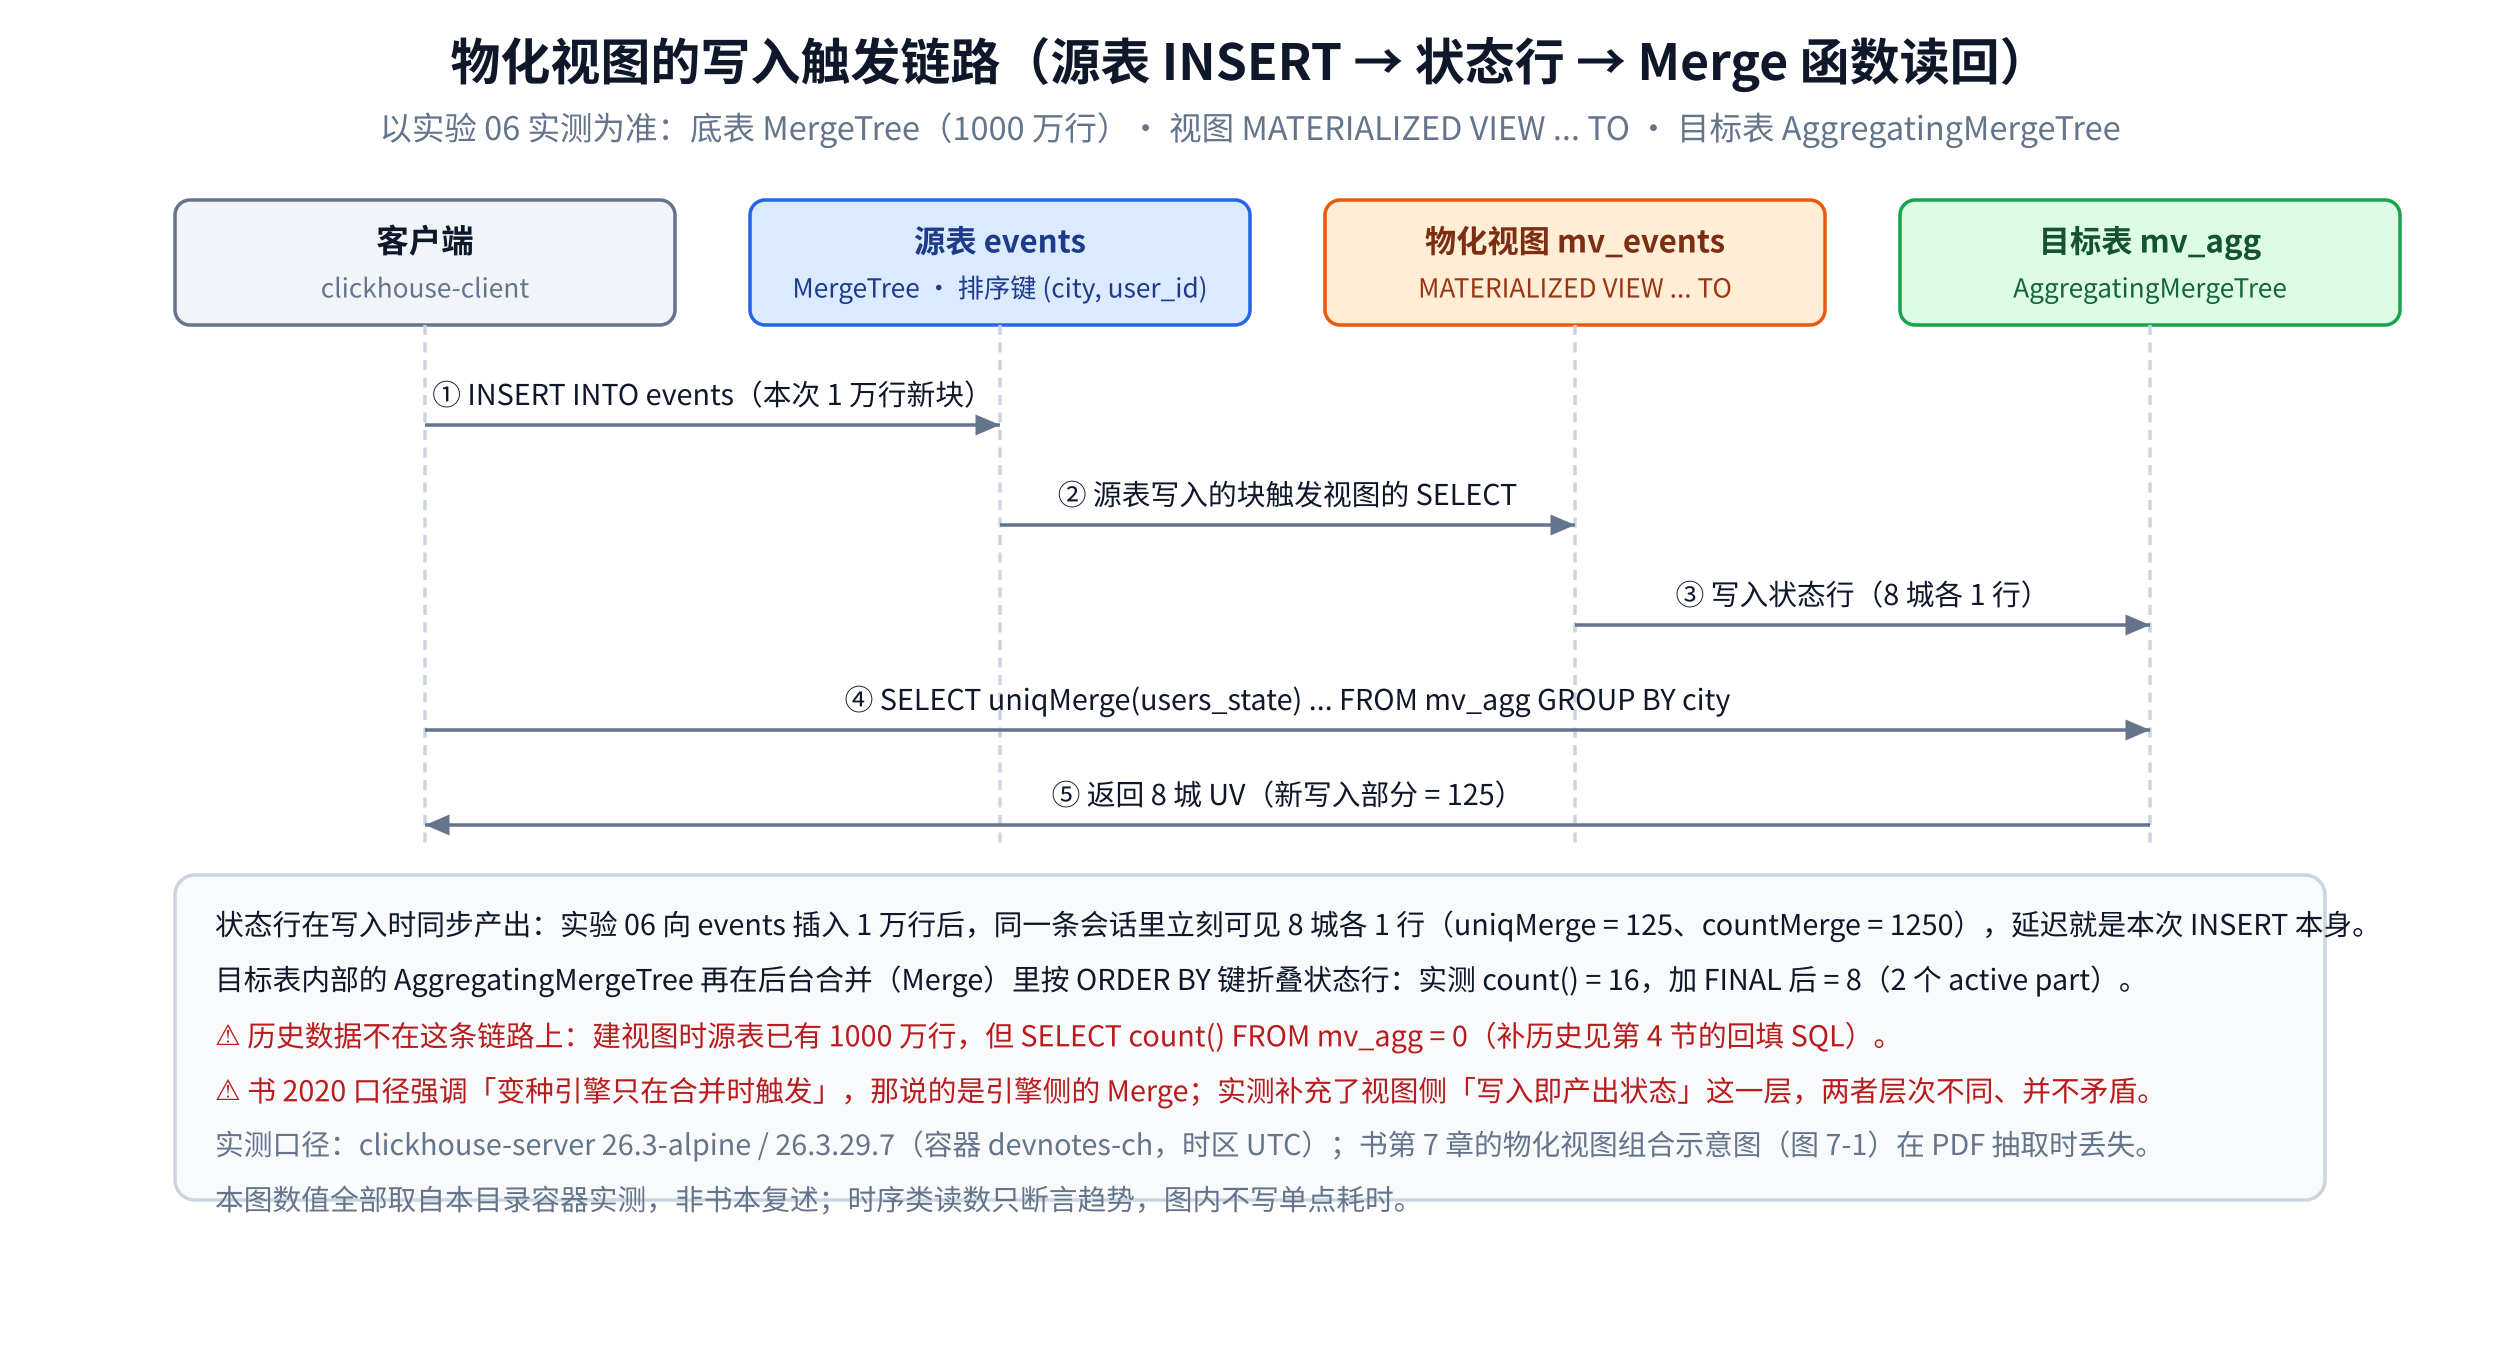
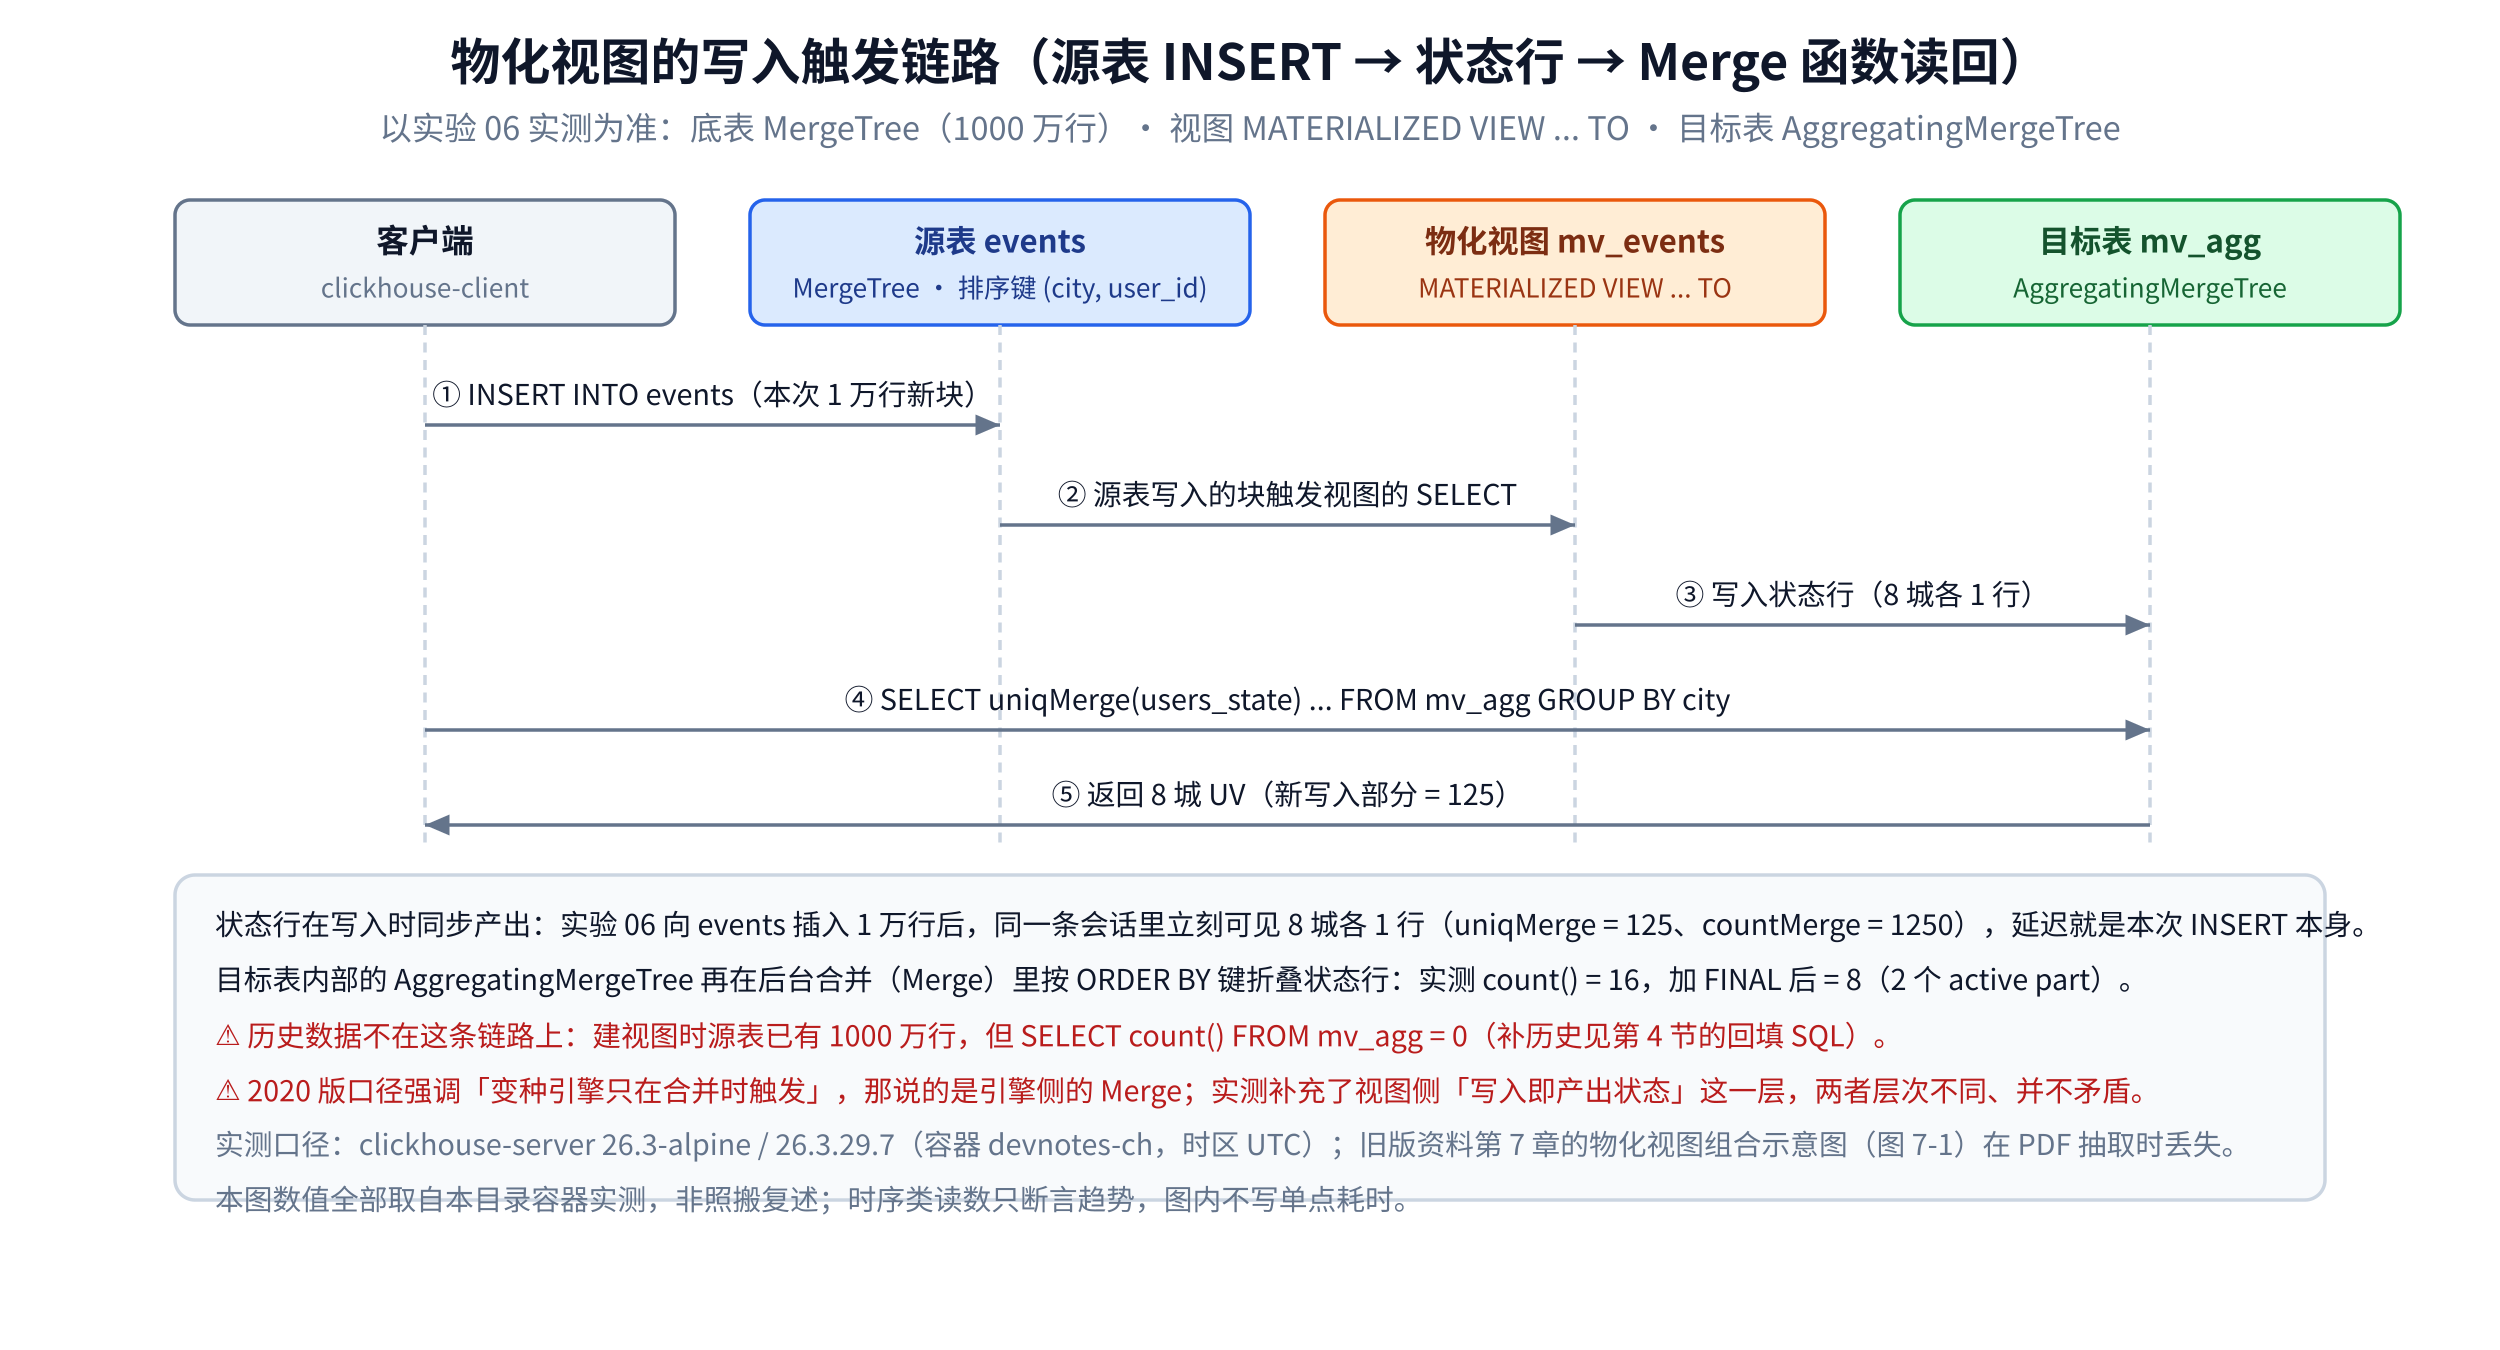
<svg xmlns="http://www.w3.org/2000/svg" viewBox="0 0 1000 540" width="1000" height="540" font-family="Microsoft YaHei, PingFang SC, Noto Sans CJK SC, sans-serif">
  <defs>
    <marker id="mvA" markerWidth="9" markerHeight="9" refX="7" refY="3" orient="auto">
      <path d="M0,0 L7,3 L0,6 Z" fill="#64748b" />
    </marker>
  </defs>
  <rect x="0" y="0" width="1000" height="540" fill="#ffffff" />
  <text x="500" y="32" text-anchor="middle" font-size="20" font-weight="bold" fill="#0f172a">物化视图的写入触发链路（源表 INSERT → 状态行 → Merge 函数读回）</text>
  <text x="500" y="56" text-anchor="middle" font-size="13" fill="#64748b">以实验 06 实测为准：底表 MergeTree（1000 万行）· 视图 MATERIALIZED VIEW ... TO · 目标表 AggregatingMergeTree</text>
  <rect x="70" y="80" width="200" height="50" rx="6" fill="#f1f5f9" stroke="#64748b" stroke-width="1.4" />
  <text x="170" y="101" text-anchor="middle" font-size="13" font-weight="bold" fill="#0f172a">客户端</text>
  <text x="170" y="119" text-anchor="middle" font-size="10.5" fill="#64748b">clickhouse-client</text>
  <rect x="300" y="80" width="200" height="50" rx="6" fill="#dbeafe" stroke="#2563eb" stroke-width="1.4" />
  <text x="400" y="101" text-anchor="middle" font-size="12.5" font-weight="bold" fill="#1e3a8a">源表 events</text>
  <text x="400" y="119" text-anchor="middle" font-size="10.5" fill="#1e3a8a">MergeTree · 排序键 (city, user_id)</text>
  <rect x="530" y="80" width="200" height="50" rx="6" fill="#ffedd5" stroke="#ea580c" stroke-width="1.4" />
  <text x="630" y="101" text-anchor="middle" font-size="12.5" font-weight="bold" fill="#7c2d12">物化视图 mv_events</text>
  <text x="630" y="119" text-anchor="middle" font-size="10.5" fill="#9a3412">MATERIALIZED VIEW ... TO</text>
  <rect x="760" y="80" width="200" height="50" rx="6" fill="#dcfce7" stroke="#16a34a" stroke-width="1.4" />
  <text x="860" y="101" text-anchor="middle" font-size="12.5" font-weight="bold" fill="#14532d">目标表 mv_agg</text>
  <text x="860" y="119" text-anchor="middle" font-size="10.5" fill="#166534">AggregatingMergeTree</text>
  <line x1="170" y1="130" x2="170" y2="338" stroke="#cbd5e1" stroke-width="1.4" stroke-dasharray="4 3" />
  <line x1="400" y1="130" x2="400" y2="338" stroke="#cbd5e1" stroke-width="1.4" stroke-dasharray="4 3" />
  <line x1="630" y1="130" x2="630" y2="338" stroke="#cbd5e1" stroke-width="1.4" stroke-dasharray="4 3" />
  <line x1="860" y1="130" x2="860" y2="338" stroke="#cbd5e1" stroke-width="1.4" stroke-dasharray="4 3" />
  <line x1="170" y1="170" x2="400" y2="170" stroke="#64748b" stroke-width="1.4" marker-end="url(#mvA)" />
  <text x="285" y="162" text-anchor="middle" font-size="11.5" fill="#0f172a">① INSERT INTO events（本次 1 万行新块）</text>
  <line x1="400" y1="210" x2="630" y2="210" stroke="#64748b" stroke-width="1.4" marker-end="url(#mvA)" />
  <text x="515" y="202" text-anchor="middle" font-size="11.5" fill="#0f172a">② 源表写入的块触发视图的 SELECT</text>
  <line x1="630" y1="250" x2="860" y2="250" stroke="#64748b" stroke-width="1.4" marker-end="url(#mvA)" />
  <text x="745" y="242" text-anchor="middle" font-size="11.5" fill="#0f172a">③ 写入状态行（8 城各 1 行）</text>
  <line x1="170" y1="292" x2="860" y2="292" stroke="#64748b" stroke-width="1.4" marker-end="url(#mvA)" />
  <text x="515" y="284" text-anchor="middle" font-size="11.5" fill="#0f172a">④ SELECT uniqMerge(users_state) ... FROM mv_agg GROUP BY city</text>
  <line x1="860" y1="330" x2="170" y2="330" stroke="#64748b" stroke-width="1.4" marker-end="url(#mvA)" />
  <text x="515" y="322" text-anchor="middle" font-size="11.5" fill="#0f172a">⑤ 返回 8 城 UV（新写入部分 = 125）</text>
  <rect x="70" y="350" width="860" height="130" rx="8" fill="#f8fafc" stroke="#cbd5e1" stroke-width="1.4" />
  <text x="86" y="374" font-size="11.5" fill="#0f172a">状态行在写入时同步产出：实验 06 向 events 插入 1 万行后，同一条会话里立刻可见 8 城各 1 行（uniqMerge = 125、countMerge = 1250），延迟就是本次 INSERT 本身。</text>
  <text x="86" y="396" font-size="11.5" fill="#0f172a">目标表内部的 AggregatingMergeTree 再在后台合并（Merge）里按 ORDER BY 键折叠状态行：实测 count() = 16，加 FINAL 后 = 8（2 个 active part）。</text>
  <text x="86" y="418" font-size="11.5" fill="#b91c1c">⚠️ 历史数据不在这条链路上：建视图时源表已有 1000 万行，但 SELECT count() FROM mv_agg = 0（补历史见第 4 节的回填 SQL）。</text>
-   <text x="86" y="440" font-size="11.5" fill="#b91c1c">⚠️ 书 2020 口径强调「变种引擎只在合并时触发」，那说的是引擎侧的 Merge；实测补充了视图侧「写入即产出状态」这一层，两者层次不同、并不矛盾。</text>
-   <text x="86" y="462" font-size="11.5" fill="#64748b">实测口径：clickhouse-server 26.3-alpine / 26.3.29.7（容器 devnotes-ch，时区 UTC）；书第 7 章的物化视图组合示意图（图 7-1）在 PDF 抽取时丢失。</text>
-   <text x="86" y="484" font-size="11.5" fill="#64748b">本图数值全部取自本目录容器实测，非书本复述；时序类读数只断言趋势，图内不写单点耗时。</text>
+   <text x="86" y="440" font-size="11.5" fill="#b91c1c">⚠️ 2020 版口径强调「变种引擎只在合并时触发」，那说的是引擎侧的 Merge；实测补充了视图侧「写入即产出状态」这一层，两者层次不同、并不矛盾。</text>
+   <text x="86" y="462" font-size="11.5" fill="#64748b">实测口径：clickhouse-server 26.3-alpine / 26.3.29.7（容器 devnotes-ch，时区 UTC）；旧版资料第 7 章的物化视图组合示意图（图 7-1）在 PDF 抽取时丢失。</text>
+   <text x="86" y="484" font-size="11.5" fill="#64748b">本图数值全部取自本目录容器实测，非照搬复述；时序类读数只断言趋势，图内不写单点耗时。</text>
</svg>
